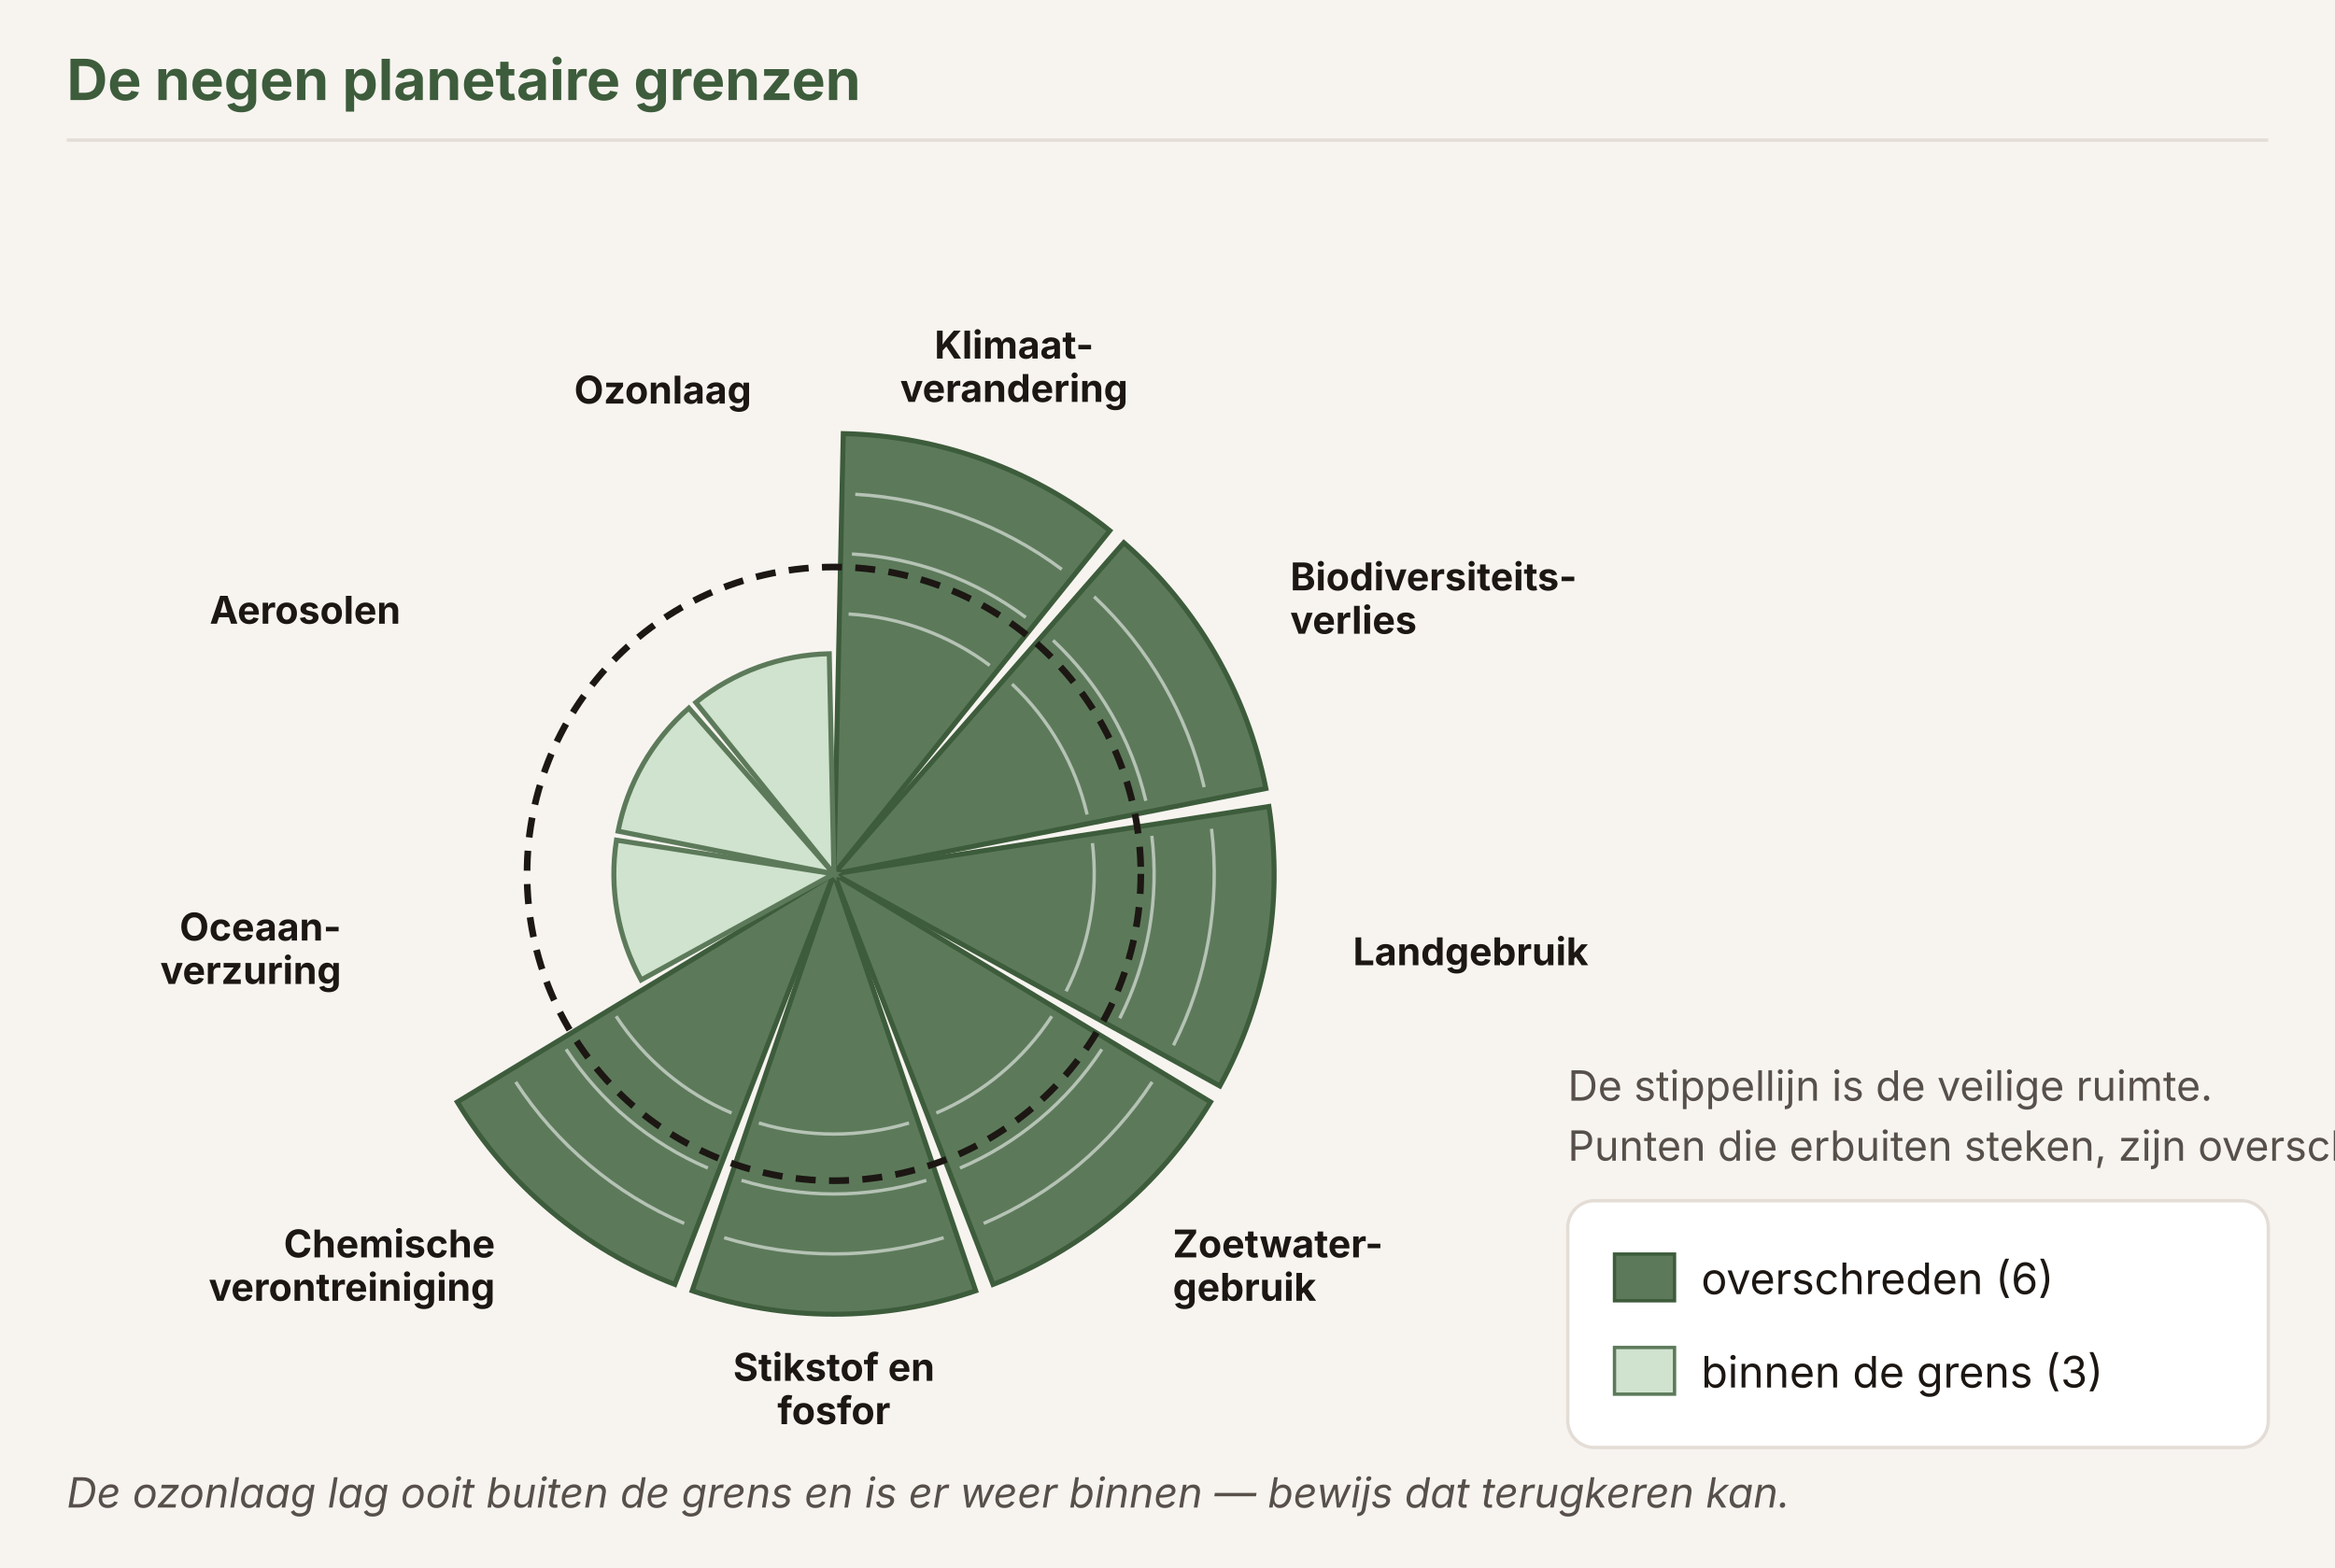
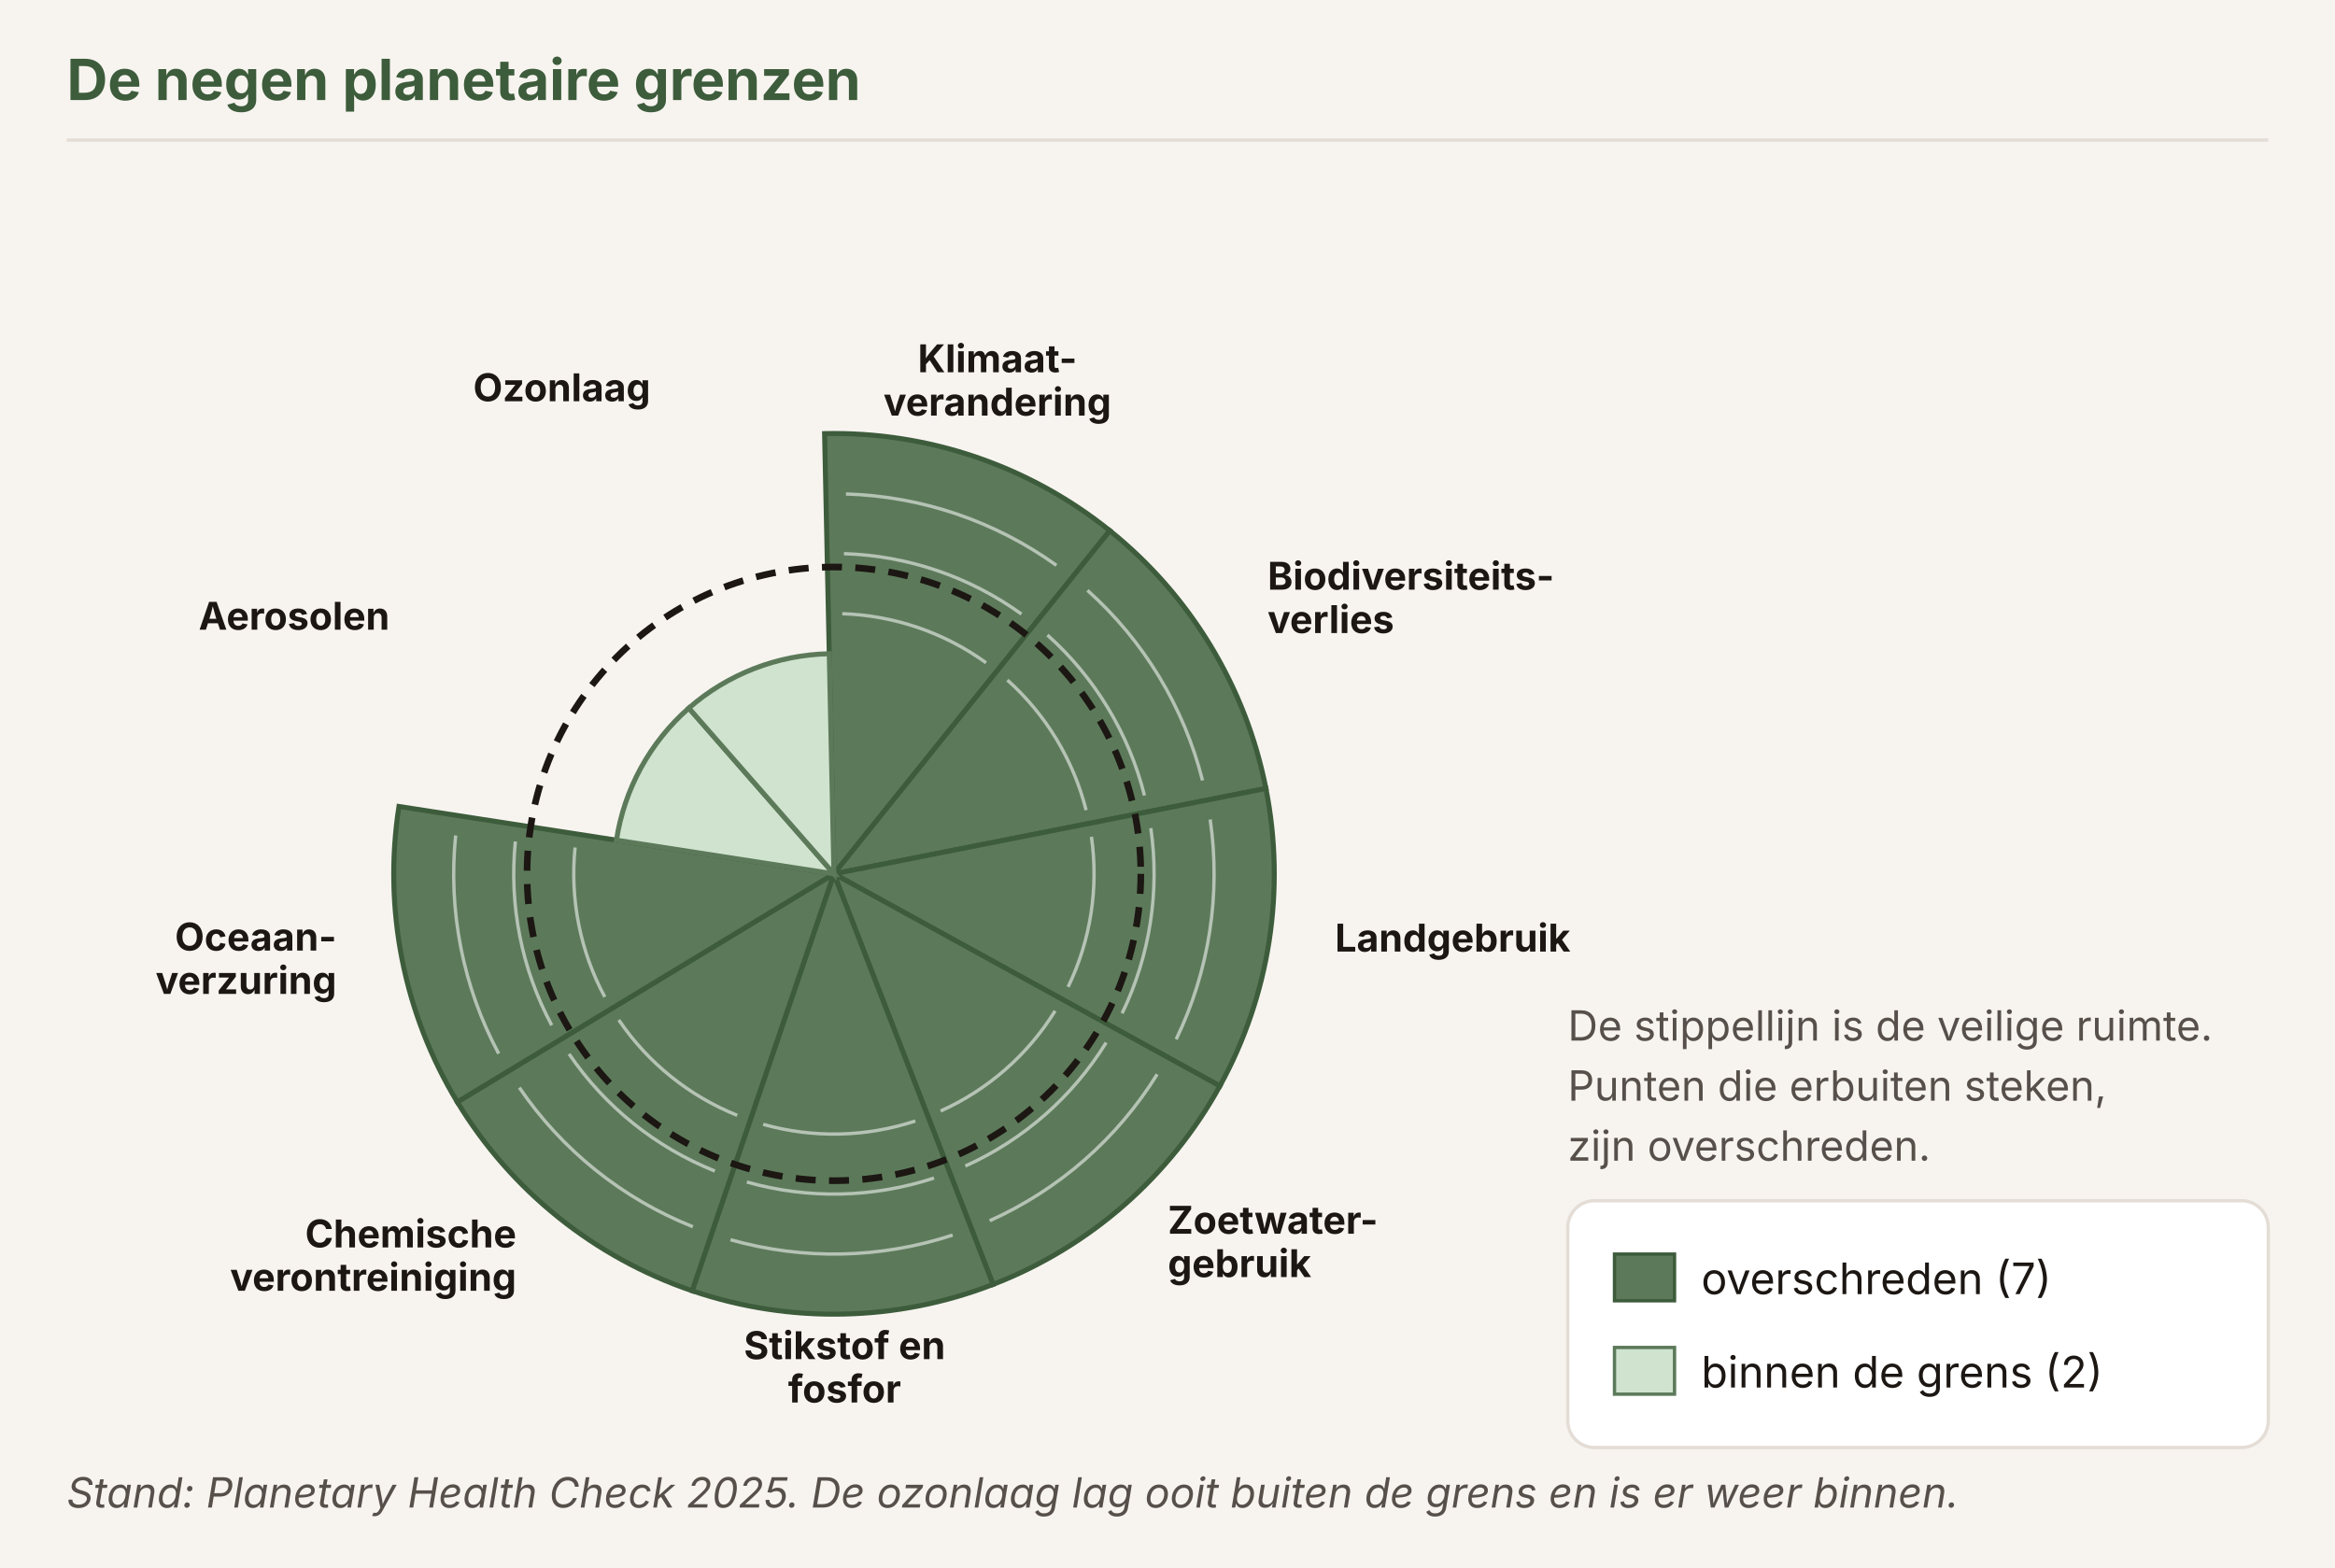
- <svg xmlns="http://www.w3.org/2000/svg" viewBox="0 0 700 470" role="img" aria-label="De negen planetaire grenzen, waarvan zes overschreden">
+ <svg xmlns="http://www.w3.org/2000/svg" viewBox="0 0 700 470" role="img" aria-label="De negen planetaire grenzen, waarvan zeven overschreden">
  <style>
    .t { font-family: Inter, Lato, Helvetica, Arial, sans-serif; }
    .hd  { font-size: 17px; font-weight: 700; fill: #3D5C3B; }
    .lbl { font-size: 11.5px; font-weight: 700; fill: #1C1713; }
    .sub { font-size: 12.5px; fill: #57504A; }
    .cap { font-size: 12.5px; fill: #57504A; font-style: italic; }
    .leg { font-size: 13px; fill: #1C1713; }
  </style>
  <rect width="700" height="470" fill="#F7F4F0" />
  <text class="t hd" x="20" y="30">De negen planetaire grenzen</text>
  <line x1="20" y1="42" x2="680" y2="42" stroke="#E4DDD6" stroke-width="1" />
-   <path d="M 250.0 262.0 L 252.8 130.0 A 132.0 132.0 0 0 1 332.7 159.1 Z" fill="#5C7A5A" stroke="#3D5C3B" stroke-width="1.5" />
-   <path d="M 254.4 184.1 A 78.0 78.0 0 0 1 296.7 199.5" fill="none" stroke="#FFFFFF" stroke-width="1" opacity="0.55" />
-   <path d="M 255.4 166.1 A 96.0 96.0 0 0 1 307.5 185.1" fill="none" stroke="#FFFFFF" stroke-width="1" opacity="0.55" />
-   <path d="M 256.4 148.2 A 114.0 114.0 0 0 1 318.3 170.7" fill="none" stroke="#FFFFFF" stroke-width="1" opacity="0.55" />
-   <path d="M 250.0 262.0 L 336.9 162.7 A 132.0 132.0 0 0 1 379.5 236.4 Z" fill="#5C7A5A" stroke="#3D5C3B" stroke-width="1.5" />
-   <path d="M 303.4 205.1 A 78.0 78.0 0 0 1 325.9 244.2" fill="none" stroke="#FFFFFF" stroke-width="1" opacity="0.55" />
-   <path d="M 315.7 192.0 A 96.0 96.0 0 0 1 343.5 240.1" fill="none" stroke="#FFFFFF" stroke-width="1" opacity="0.55" />
-   <path d="M 328.0 178.9 A 114.0 114.0 0 0 1 361.0 236.0" fill="none" stroke="#FFFFFF" stroke-width="1" opacity="0.55" />
-   <path d="M 250.0 262.0 L 380.4 241.8 A 132.0 132.0 0 0 1 365.7 325.6 Z" fill="#5C7A5A" stroke="#3D5C3B" stroke-width="1.5" />
-   <path d="M 327.5 252.8 A 78.0 78.0 0 0 1 319.6 297.2" fill="none" stroke="#FFFFFF" stroke-width="1" opacity="0.55" />
-   <path d="M 345.3 250.6 A 96.0 96.0 0 0 1 335.7 305.3" fill="none" stroke="#FFFFFF" stroke-width="1" opacity="0.55" />
-   <path d="M 363.2 248.5 A 114.0 114.0 0 0 1 351.8 313.4" fill="none" stroke="#FFFFFF" stroke-width="1" opacity="0.55" />
-   <path d="M 250.0 262.0 L 362.9 330.4 A 132.0 132.0 0 0 1 297.7 385.1 Z" fill="#5C7A5A" stroke="#3D5C3B" stroke-width="1.5" />
-   <path d="M 315.3 304.7 A 78.0 78.0 0 0 1 280.7 333.7" fill="none" stroke="#FFFFFF" stroke-width="1" opacity="0.55" />
-   <path d="M 330.3 314.6 A 96.0 96.0 0 0 1 287.8 350.2" fill="none" stroke="#FFFFFF" stroke-width="1" opacity="0.55" />
-   <path d="M 345.4 324.4 A 114.0 114.0 0 0 1 294.9 366.8" fill="none" stroke="#FFFFFF" stroke-width="1" opacity="0.55" />
-   <path d="M 250.0 262.0 L 292.5 387.0 A 132.0 132.0 0 0 1 207.5 387.0 Z" fill="#5C7A5A" stroke="#3D5C3B" stroke-width="1.5" />
-   <path d="M 272.5 336.7 A 78.0 78.0 0 0 1 227.5 336.7" fill="none" stroke="#FFFFFF" stroke-width="1" opacity="0.55" />
-   <path d="M 277.7 353.9 A 96.0 96.0 0 0 1 222.3 353.9" fill="none" stroke="#FFFFFF" stroke-width="1" opacity="0.55" />
-   <path d="M 282.9 371.1 A 114.0 114.0 0 0 1 217.1 371.1" fill="none" stroke="#FFFFFF" stroke-width="1" opacity="0.55" />
-   <path d="M 250.0 262.0 L 202.3 385.1 A 132.0 132.0 0 0 1 137.1 330.4 Z" fill="#5C7A5A" stroke="#3D5C3B" stroke-width="1.5" />
-   <path d="M 219.3 333.7 A 78.0 78.0 0 0 1 184.7 304.7" fill="none" stroke="#FFFFFF" stroke-width="1" opacity="0.55" />
-   <path d="M 212.2 350.2 A 96.0 96.0 0 0 1 169.7 314.6" fill="none" stroke="#FFFFFF" stroke-width="1" opacity="0.55" />
-   <path d="M 205.1 366.8 A 114.0 114.0 0 0 1 154.6 324.4" fill="none" stroke="#FFFFFF" stroke-width="1" opacity="0.55" />
-   <path d="M 250.0 262.0 L 192.2 293.8 A 66.0 66.0 0 0 1 184.8 251.9 Z" fill="#D0E3CF" stroke="#5C7A5A" stroke-width="1.5" />
-   <path d="M 250.0 262.0 L 185.3 249.2 A 66.0 66.0 0 0 1 206.5 212.3 Z" fill="#D0E3CF" stroke="#5C7A5A" stroke-width="1.5" />
-   <path d="M 250.0 262.0 L 208.6 210.6 A 66.0 66.0 0 0 1 248.6 196.0 Z" fill="#D0E3CF" stroke="#5C7A5A" stroke-width="1.5" />
+   <path d="M 250.0 262.0 L 247.2 130.0 A 132.0 132.0 0 0 1 332.7 159.1 Z" fill="#5C7A5A" stroke="#3D5C3B" stroke-width="1.5" />
+   <path d="M 252.5 184.0 A 78.0 78.0 0 0 1 295.6 198.7" fill="none" stroke="#FFFFFF" stroke-width="1" opacity="0.55" />
+   <path d="M 253.0 166.0 A 96.0 96.0 0 0 1 306.2 184.1" fill="none" stroke="#FFFFFF" stroke-width="1" opacity="0.55" />
+   <path d="M 253.6 148.1 A 114.0 114.0 0 0 1 316.7 169.5" fill="none" stroke="#FFFFFF" stroke-width="1" opacity="0.55" />
+   <path d="M 250.0 262.0 L 332.7 159.1 A 132.0 132.0 0 0 1 379.5 236.4 Z" fill="#5C7A5A" stroke="#3D5C3B" stroke-width="1.5" />
+   <path d="M 302.0 203.9 A 78.0 78.0 0 0 1 325.6 242.9" fill="none" stroke="#FFFFFF" stroke-width="1" opacity="0.55" />
+   <path d="M 314.0 190.4 A 96.0 96.0 0 0 1 343.1 238.5" fill="none" stroke="#FFFFFF" stroke-width="1" opacity="0.55" />
+   <path d="M 326.0 177.0 A 114.0 114.0 0 0 1 360.5 234.0" fill="none" stroke="#FFFFFF" stroke-width="1" opacity="0.55" />
+   <path d="M 250.0 262.0 L 379.5 236.4 A 132.0 132.0 0 0 1 365.7 325.6 Z" fill="#5C7A5A" stroke="#3D5C3B" stroke-width="1.5" />
+   <path d="M 327.2 250.9 A 78.0 78.0 0 0 1 320.2 295.9" fill="none" stroke="#FFFFFF" stroke-width="1" opacity="0.55" />
+   <path d="M 345.0 248.3 A 96.0 96.0 0 0 1 336.4 303.8" fill="none" stroke="#FFFFFF" stroke-width="1" opacity="0.55" />
+   <path d="M 362.8 245.7 A 114.0 114.0 0 0 1 352.6 311.6" fill="none" stroke="#FFFFFF" stroke-width="1" opacity="0.55" />
+   <path d="M 250.0 262.0 L 365.7 325.6 A 132.0 132.0 0 0 1 297.7 385.1 Z" fill="#5C7A5A" stroke="#3D5C3B" stroke-width="1.5" />
+   <path d="M 316.3 303.1 A 78.0 78.0 0 0 1 282.0 333.1" fill="none" stroke="#FFFFFF" stroke-width="1" opacity="0.55" />
+   <path d="M 331.6 312.6 A 96.0 96.0 0 0 1 289.4 349.6" fill="none" stroke="#FFFFFF" stroke-width="1" opacity="0.55" />
+   <path d="M 346.9 322.1 A 114.0 114.0 0 0 1 296.7 366.0" fill="none" stroke="#FFFFFF" stroke-width="1" opacity="0.55" />
+   <path d="M 250.0 262.0 L 297.7 385.1 A 132.0 132.0 0 0 1 207.5 387.0 Z" fill="#5C7A5A" stroke="#3D5C3B" stroke-width="1.5" />
+   <path d="M 274.4 336.1 A 78.0 78.0 0 0 1 228.8 337.1" fill="none" stroke="#FFFFFF" stroke-width="1" opacity="0.55" />
+   <path d="M 280.0 353.2 A 96.0 96.0 0 0 1 223.9 354.4" fill="none" stroke="#FFFFFF" stroke-width="1" opacity="0.55" />
+   <path d="M 285.6 370.3 A 114.0 114.0 0 0 1 219.0 371.7" fill="none" stroke="#FFFFFF" stroke-width="1" opacity="0.55" />
+   <path d="M 250.0 262.0 L 207.5 387.0 A 132.0 132.0 0 0 1 137.1 330.4 Z" fill="#5C7A5A" stroke="#3D5C3B" stroke-width="1.5" />
+   <path d="M 221.0 334.4 A 78.0 78.0 0 0 1 185.5 305.8" fill="none" stroke="#FFFFFF" stroke-width="1" opacity="0.55" />
+   <path d="M 214.3 351.1 A 96.0 96.0 0 0 1 170.6 316.0" fill="none" stroke="#FFFFFF" stroke-width="1" opacity="0.55" />
+   <path d="M 207.7 367.8 A 114.0 114.0 0 0 1 155.7 326.1" fill="none" stroke="#FFFFFF" stroke-width="1" opacity="0.55" />
+   <path d="M 250.0 262.0 L 137.1 330.4 A 132.0 132.0 0 0 1 119.6 241.8 Z" fill="#5C7A5A" stroke="#3D5C3B" stroke-width="1.5" />
+   <path d="M 181.3 298.9 A 78.0 78.0 0 0 1 172.4 254.1" fill="none" stroke="#FFFFFF" stroke-width="1" opacity="0.55" />
+   <path d="M 165.4 307.4 A 96.0 96.0 0 0 1 154.5 252.3" fill="none" stroke="#FFFFFF" stroke-width="1" opacity="0.55" />
+   <path d="M 149.5 315.9 A 114.0 114.0 0 0 1 136.6 250.5" fill="none" stroke="#FFFFFF" stroke-width="1" opacity="0.55" />
+   <path d="M 250.0 262.0 L 184.8 251.9 A 66.0 66.0 0 0 1 206.5 212.3 Z" fill="#D0E3CF" stroke="#5C7A5A" stroke-width="1.5" />
+   <path d="M 250.0 262.0 L 206.5 212.3 A 66.0 66.0 0 0 1 248.6 196.0 Z" fill="#D0E3CF" stroke="#5C7A5A" stroke-width="1.5" />
  <circle cx="250.0" cy="262.0" r="92.0" fill="none" stroke="#1C1713" stroke-width="2" stroke-dasharray="6 4" />
-   <text class="t lbl" x="304.0" y="107.5" text-anchor="middle">Klimaat-</text>
-   <text class="t lbl" x="304.0" y="120.5" text-anchor="middle">verandering</text>
-   <text class="t lbl" x="386.8" y="177.0" text-anchor="start">Biodiversiteits-</text>
-   <text class="t lbl" x="386.8" y="190.0" text-anchor="start">verlies</text>
-   <text class="t lbl" x="405.6" y="289.4" text-anchor="start">Landgebruik</text>
-   <text class="t lbl" x="351.6" y="377.0" text-anchor="start">Zoetwater-</text>
-   <text class="t lbl" x="351.6" y="390.0" text-anchor="start">gebruik</text>
-   <text class="t lbl" x="250.0" y="414.0" text-anchor="middle">Stikstof en</text>
-   <text class="t lbl" x="250.0" y="427.0" text-anchor="middle">fosfor</text>
-   <text class="t lbl" x="148.4" y="377.0" text-anchor="end">Chemische</text>
-   <text class="t lbl" x="148.4" y="390.0" text-anchor="end">verontreiniging</text>
-   <text class="t lbl" x="102.3" y="282.0" text-anchor="end">Oceaan-</text>
-   <text class="t lbl" x="102.3" y="295.0" text-anchor="end">verzuring</text>
-   <text class="t lbl" x="120.1" y="187.0" text-anchor="end">Aerosolen</text>
-   <text class="t lbl" x="198.7" y="121.0" text-anchor="middle">Ozonlaag</text>
+   <text class="t lbl" x="299.0" y="111.6" text-anchor="middle">Klimaat-</text>
+   <text class="t lbl" x="299.0" y="124.6" text-anchor="middle">verandering</text>
+   <text class="t lbl" x="380.0" y="176.8" text-anchor="start">Biodiversiteits-</text>
+   <text class="t lbl" x="380.0" y="189.8" text-anchor="start">verlies</text>
+   <text class="t lbl" x="400.2" y="285.3" text-anchor="start">Landgebruik</text>
+   <text class="t lbl" x="350.1" y="369.9" text-anchor="start">Zoetwater-</text>
+   <text class="t lbl" x="350.1" y="382.9" text-anchor="start">gebruik</text>
+   <text class="t lbl" x="253.2" y="407.5" text-anchor="middle">Stikstof en</text>
+   <text class="t lbl" x="253.2" y="420.5" text-anchor="middle">fosfor</text>
+   <text class="t lbl" x="154.8" y="374.0" text-anchor="end">Chemische</text>
+   <text class="t lbl" x="154.8" y="387.0" text-anchor="end">verontreiniging</text>
+   <text class="t lbl" x="100.9" y="285.0" text-anchor="end">Oceaan-</text>
+   <text class="t lbl" x="100.9" y="298.0" text-anchor="end">verzuring</text>
+   <text class="t lbl" x="116.8" y="188.8" text-anchor="end">Aerosolen</text>
+   <text class="t lbl" x="195.0" y="120.3" text-anchor="end">Ozonlaag</text>
  <rect x="470" y="360" width="210" height="74" rx="8" fill="#FFFFFF" stroke="#E4DDD6" />
  <rect x="484" y="376" width="18" height="14" fill="#5C7A5A" stroke="#3D5C3B" />
-   <text class="t leg" x="510" y="388">overschreden (6)</text>
+   <text class="t leg" x="510" y="388">overschreden (7)</text>
  <rect x="484" y="404" width="18" height="14" fill="#D0E3CF" stroke="#5C7A5A" />
-   <text class="t leg" x="510" y="416">binnen de grens (3)</text>
-   <text class="t sub" x="470" y="330">De stippellijn is de veilige ruimte.</text>
-   <text class="t sub" x="470" y="348">Punten die erbuiten steken, zijn overschreden.</text>
-   <text class="t cap" x="20" y="452">De ozonlaag lag ooit buiten de grens en is er weer binnen — bewijs dat terugkeren kan.</text>
+   <text class="t leg" x="510" y="416">binnen de grens (2)</text>
+   <text class="t sub" x="470" y="312">De stippellijn is de veilige ruimte.</text>
+   <text class="t sub" x="470" y="330">Punten die erbuiten steken,</text>
+   <text class="t sub" x="470" y="348">zijn overschreden.</text>
+   <text class="t cap" x="20" y="452">Stand: Planetary Health Check 2025. De ozonlaag lag ooit buiten de grens en is er weer binnen.</text>
</svg>
